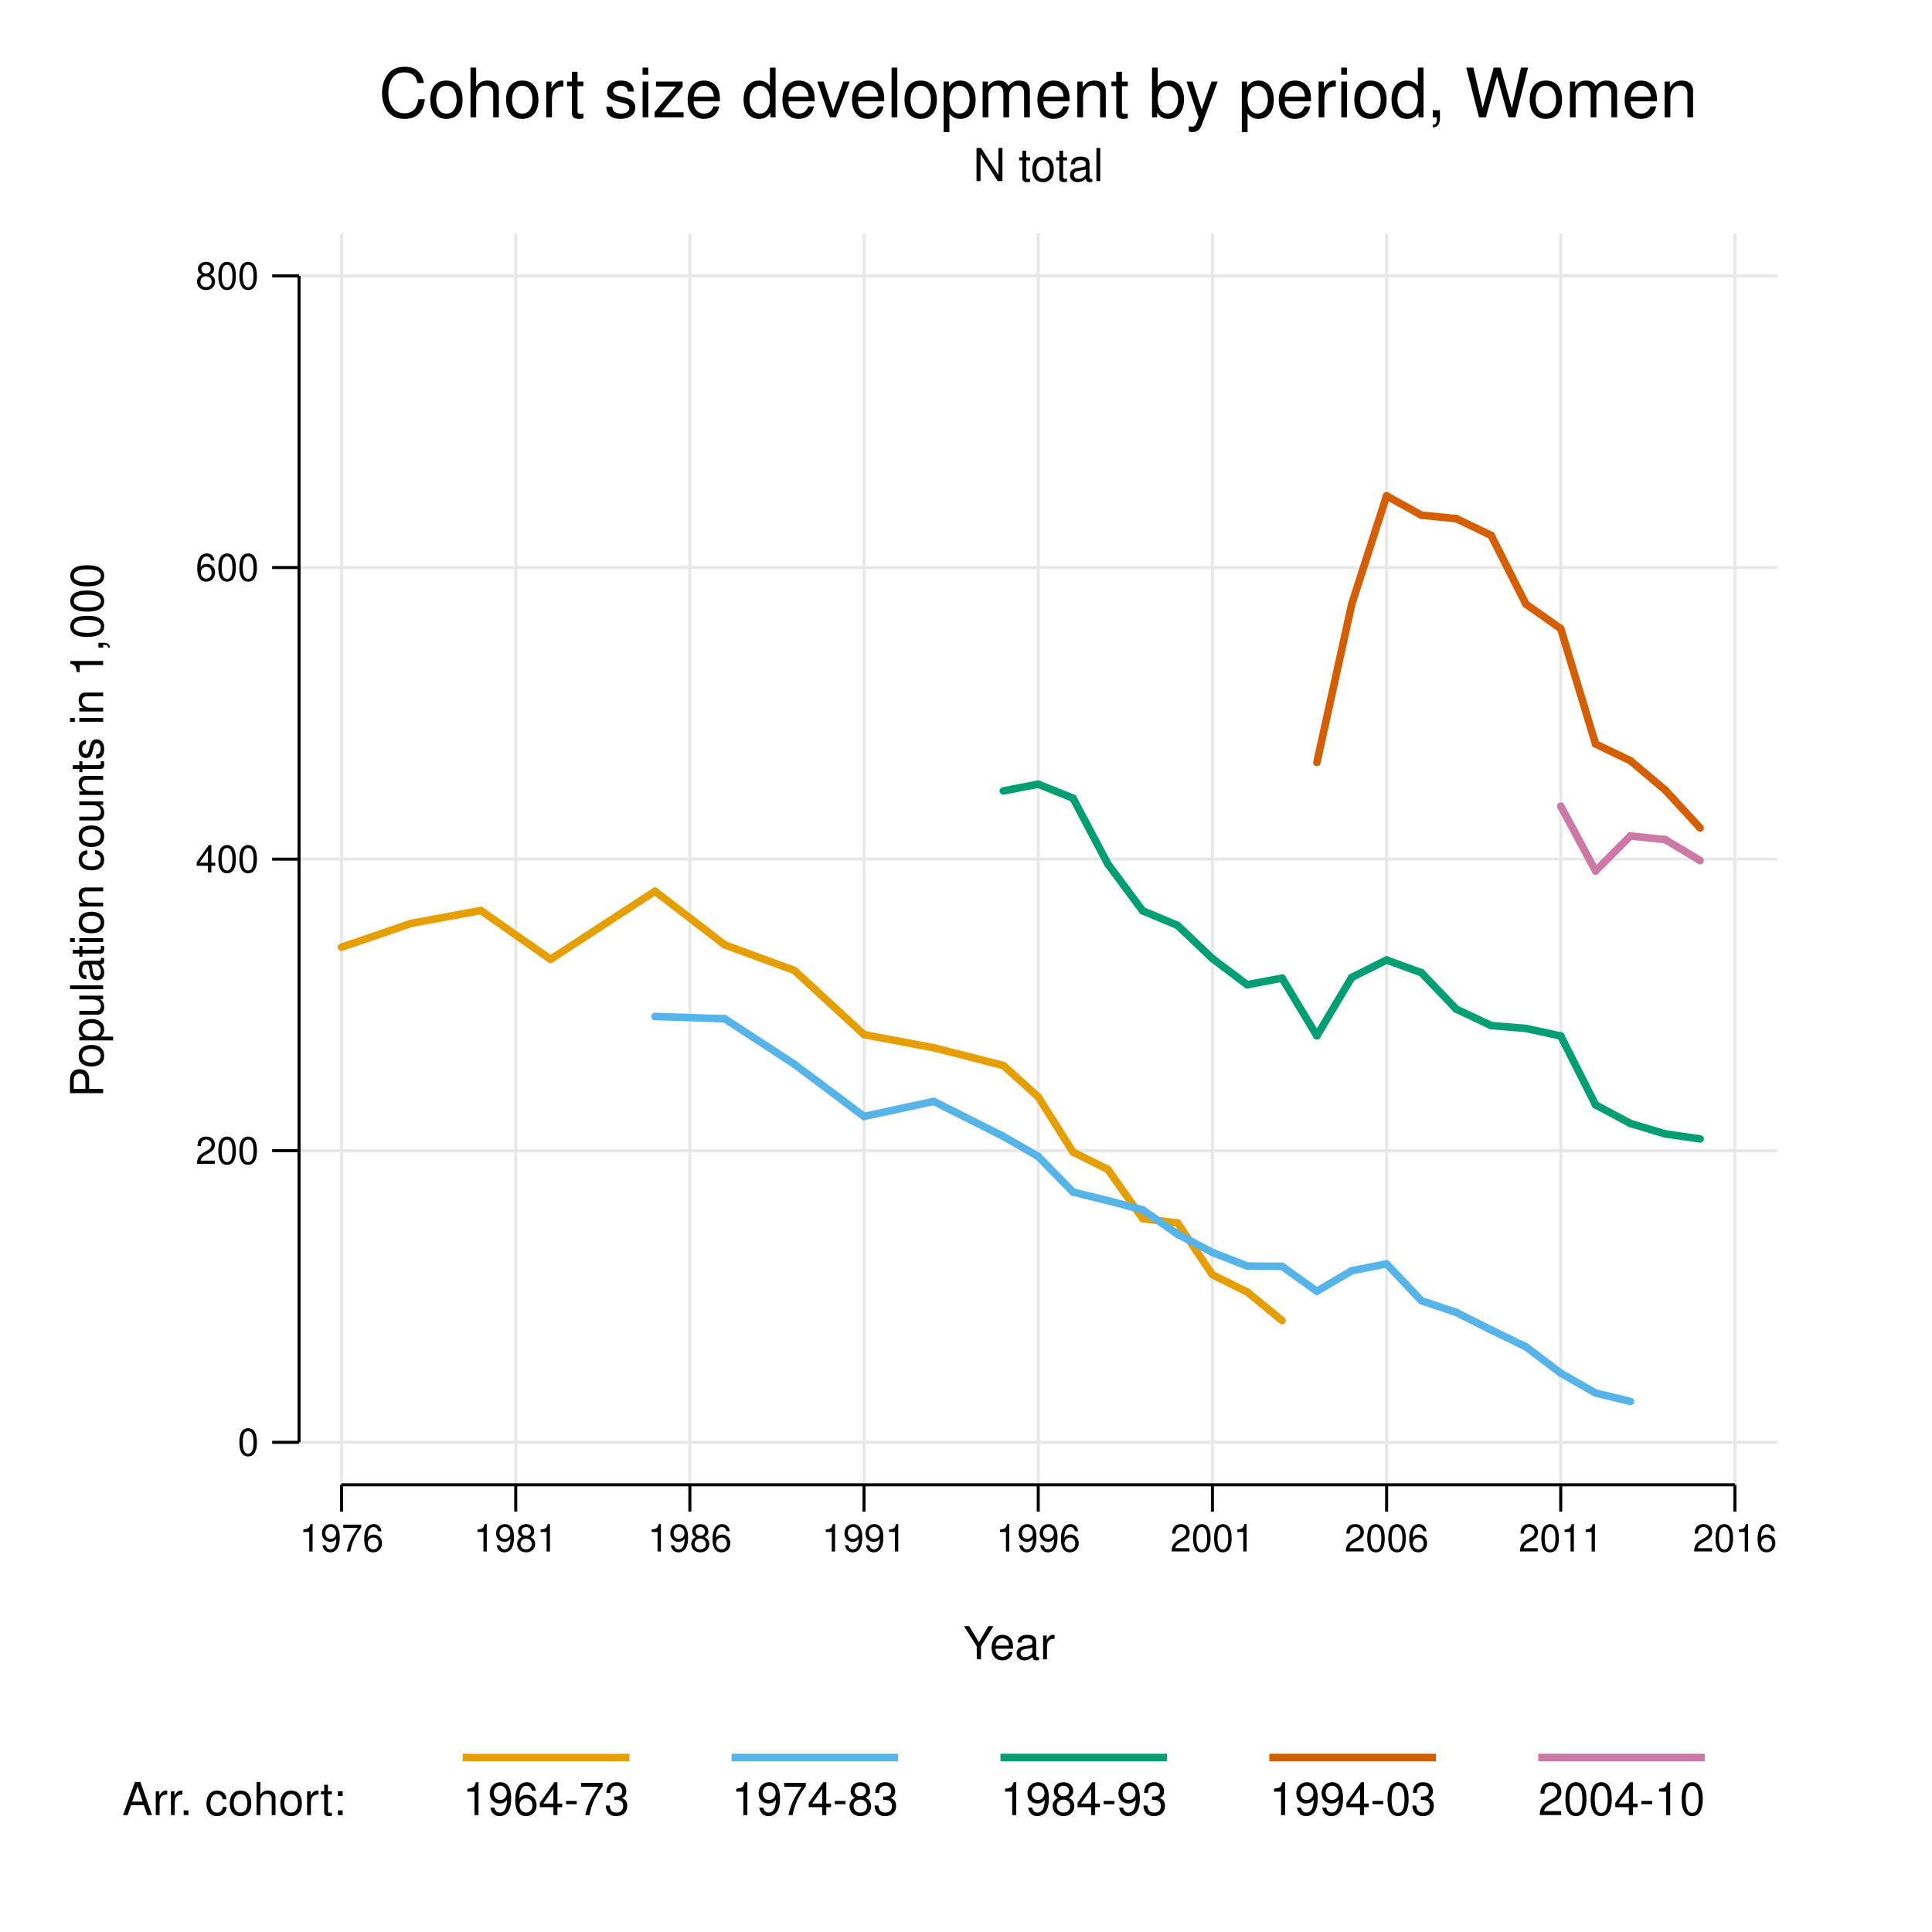
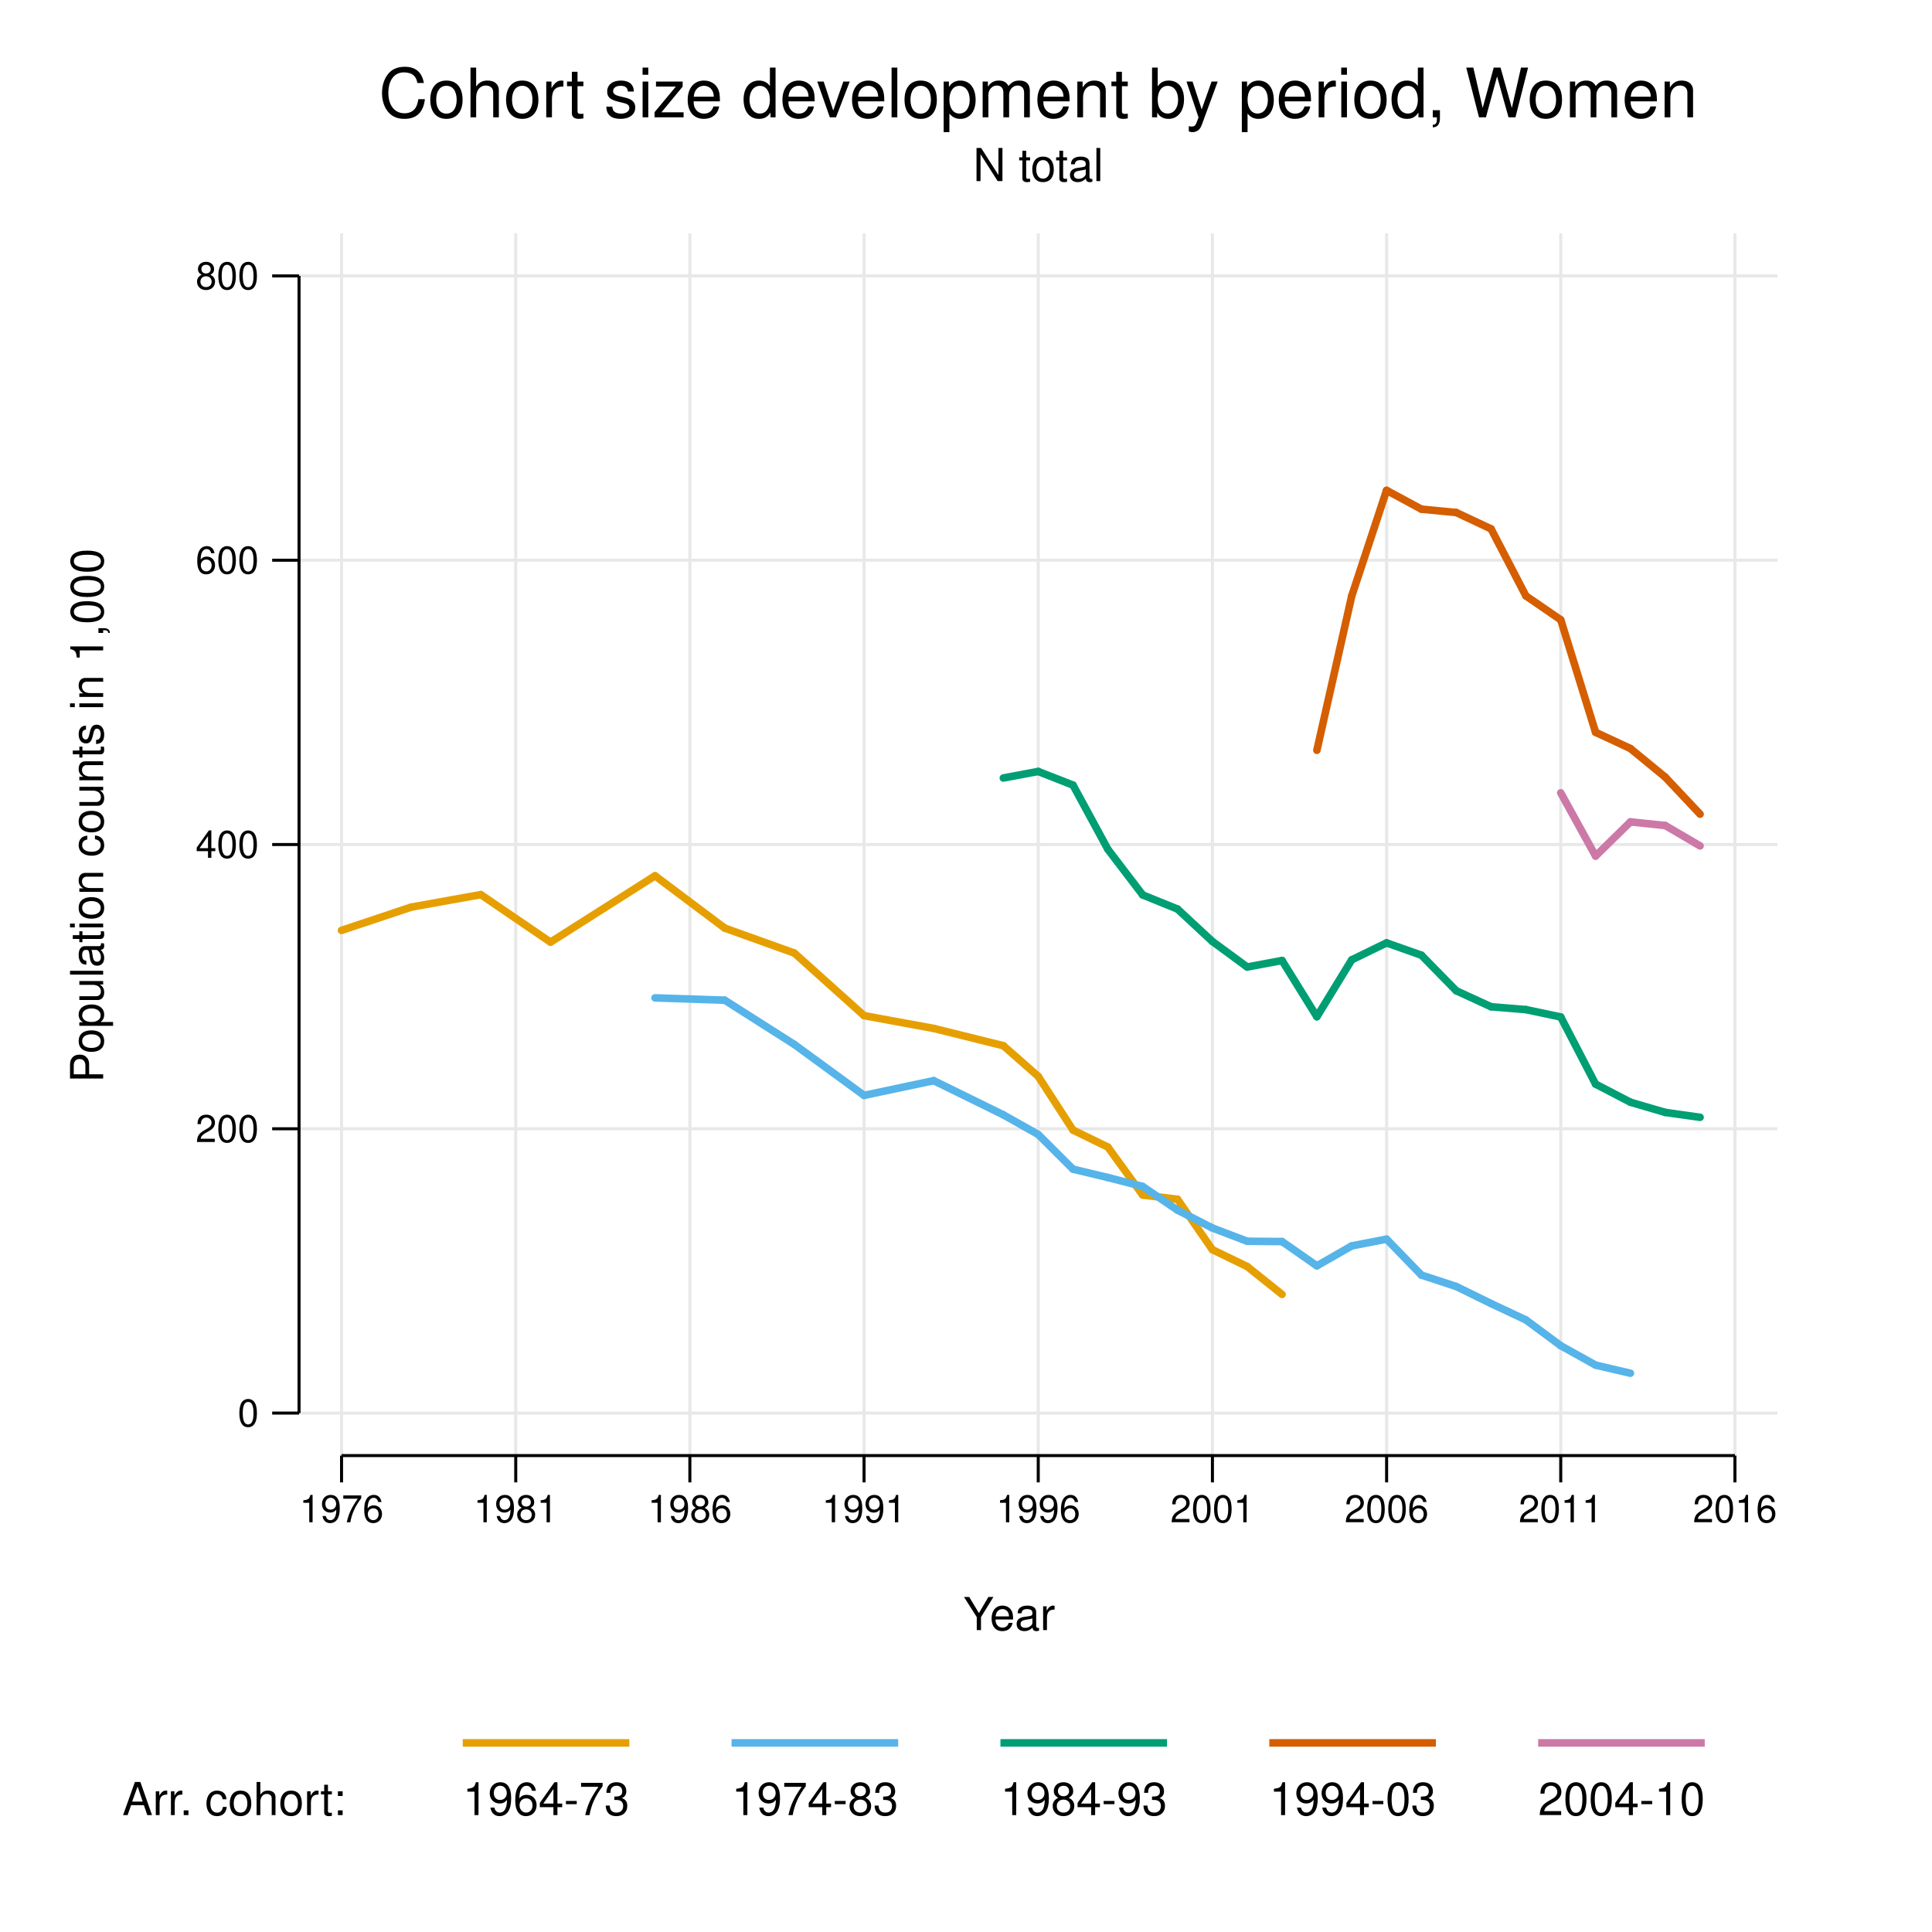
<svg xmlns="http://www.w3.org/2000/svg" version="1.1" width="3.54in" height="3.54in" viewBox="0 0 2551 2551">
  <rect x="0" y="0" width="2551" height="2551" style="fill:#FFFFFF;stroke:none" />
  <rect x="0.00" y="0.08" width="2551.00" height="2550.92" style="fill:#FFFFFF" />
  <rect x="2.55" y="2.63" width="2545.90" height="2545.82" style="fill:none;stroke:#FFFFFF;stroke-width:5.10" />
-   <line x1="394.86" y1="1904.40" x2="2346.91" y2="1904.40" style="stroke:#E8E8E8;stroke-width:4.00" />
-   <line x1="394.86" y1="1519.36" x2="2346.91" y2="1519.36" style="stroke:#E8E8E8;stroke-width:4.00" />
-   <line x1="394.86" y1="1134.40" x2="2346.91" y2="1134.40" style="stroke:#E8E8E8;stroke-width:4.00" />
-   <line x1="394.86" y1="749.36" x2="2346.91" y2="749.36" style="stroke:#E8E8E8;stroke-width:4.00" />
+   <line x1="394.86" y1="1865.82" x2="2346.91" y2="1865.82" style="stroke:#E8E8E8;stroke-width:4.00" />
+   <line x1="394.86" y1="1490.42" x2="2346.91" y2="1490.42" style="stroke:#E8E8E8;stroke-width:4.00" />
+   <line x1="394.86" y1="1115.11" x2="2346.91" y2="1115.11" style="stroke:#E8E8E8;stroke-width:4.00" />
+   <line x1="394.86" y1="739.71" x2="2346.91" y2="739.71" style="stroke:#E8E8E8;stroke-width:4.00" />
  <line x1="394.86" y1="364.31" x2="2346.91" y2="364.31" style="stroke:#E8E8E8;stroke-width:4.00" />
-   <line x1="450.98" y1="1960.52" x2="450.98" y2="308.19" style="stroke:#E8E8E8;stroke-width:4.00" />
-   <line x1="680.98" y1="1960.52" x2="680.98" y2="308.19" style="stroke:#E8E8E8;stroke-width:4.00" />
-   <line x1="910.89" y1="1960.52" x2="910.89" y2="308.19" style="stroke:#E8E8E8;stroke-width:4.00" />
-   <line x1="1140.89" y1="1960.52" x2="1140.89" y2="308.19" style="stroke:#E8E8E8;stroke-width:4.00" />
-   <line x1="1370.89" y1="1960.52" x2="1370.89" y2="308.19" style="stroke:#E8E8E8;stroke-width:4.00" />
-   <line x1="1600.88" y1="1960.52" x2="1600.88" y2="308.19" style="stroke:#E8E8E8;stroke-width:4.00" />
-   <line x1="1830.88" y1="1960.52" x2="1830.88" y2="308.19" style="stroke:#E8E8E8;stroke-width:4.00" />
-   <line x1="2060.79" y1="1960.52" x2="2060.79" y2="308.19" style="stroke:#E8E8E8;stroke-width:4.00" />
-   <line x1="2290.79" y1="1960.52" x2="2290.79" y2="308.19" style="stroke:#E8E8E8;stroke-width:4.00" />
-   <line x1="450.90" y1="1250.71" x2="542.90" y2="1219.22" stroke-linecap="round" style="stroke:#E69F00;stroke-width:10.00" />
-   <line x1="542.90" y1="1219.22" x2="634.90" y2="1202.24" stroke-linecap="round" style="stroke:#E69F00;stroke-width:10.00" />
-   <line x1="634.90" y1="1202.24" x2="726.90" y2="1266.65" stroke-linecap="round" style="stroke:#E69F00;stroke-width:10.00" />
-   <line x1="726.90" y1="1266.65" x2="864.90" y2="1176.81" stroke-linecap="round" style="stroke:#E69F00;stroke-width:10.00" />
-   <line x1="864.90" y1="1176.81" x2="956.89" y2="1247.60" stroke-linecap="round" style="stroke:#E69F00;stroke-width:10.00" />
-   <line x1="956.89" y1="1247.60" x2="1048.89" y2="1281.40" stroke-linecap="round" style="stroke:#E69F00;stroke-width:10.00" />
-   <line x1="1048.89" y1="1281.40" x2="1140.89" y2="1366.14" stroke-linecap="round" style="stroke:#E69F00;stroke-width:10.00" />
-   <line x1="1140.89" y1="1366.14" x2="1232.89" y2="1383.44" stroke-linecap="round" style="stroke:#E69F00;stroke-width:10.00" />
-   <line x1="1232.89" y1="1383.44" x2="1324.81" y2="1406.88" stroke-linecap="round" style="stroke:#E69F00;stroke-width:10.00" />
-   <line x1="1324.81" y1="1406.88" x2="1370.81" y2="1448.33" stroke-linecap="round" style="stroke:#E69F00;stroke-width:10.00" />
-   <line x1="1370.81" y1="1448.33" x2="1416.81" y2="1521.19" stroke-linecap="round" style="stroke:#E69F00;stroke-width:10.00" />
-   <line x1="1416.81" y1="1521.19" x2="1462.81" y2="1544.15" stroke-linecap="round" style="stroke:#E69F00;stroke-width:10.00" />
-   <line x1="1462.81" y1="1544.15" x2="1508.80" y2="1609.04" stroke-linecap="round" style="stroke:#E69F00;stroke-width:10.00" />
-   <line x1="1508.80" y1="1609.04" x2="1554.80" y2="1614.86" stroke-linecap="round" style="stroke:#E69F00;stroke-width:10.00" />
-   <line x1="1554.80" y1="1614.86" x2="1600.80" y2="1683.10" stroke-linecap="round" style="stroke:#E69F00;stroke-width:10.00" />
-   <line x1="1600.80" y1="1683.10" x2="1646.80" y2="1705.98" stroke-linecap="round" style="stroke:#E69F00;stroke-width:10.00" />
-   <line x1="1646.80" y1="1705.98" x2="1692.80" y2="1743.61" stroke-linecap="round" style="stroke:#E69F00;stroke-width:10.00" />
-   <line x1="864.90" y1="1342.14" x2="956.89" y2="1345.17" stroke-linecap="round" style="stroke:#56B4E9;stroke-width:10.00" />
-   <line x1="956.89" y1="1345.17" x2="1048.89" y2="1405.20" stroke-linecap="round" style="stroke:#56B4E9;stroke-width:10.00" />
-   <line x1="1048.89" y1="1405.20" x2="1140.89" y2="1474.16" stroke-linecap="round" style="stroke:#56B4E9;stroke-width:10.00" />
-   <line x1="1140.89" y1="1474.16" x2="1232.89" y2="1454.23" stroke-linecap="round" style="stroke:#56B4E9;stroke-width:10.00" />
-   <line x1="1232.89" y1="1454.23" x2="1324.81" y2="1500.47" stroke-linecap="round" style="stroke:#56B4E9;stroke-width:10.00" />
-   <line x1="1324.81" y1="1500.47" x2="1370.81" y2="1527.01" stroke-linecap="round" style="stroke:#56B4E9;stroke-width:10.00" />
-   <line x1="1370.81" y1="1527.01" x2="1416.81" y2="1574.05" stroke-linecap="round" style="stroke:#56B4E9;stroke-width:10.00" />
-   <line x1="1416.81" y1="1574.05" x2="1462.81" y2="1585.29" stroke-linecap="round" style="stroke:#56B4E9;stroke-width:10.00" />
-   <line x1="1462.81" y1="1585.29" x2="1508.80" y2="1597.48" stroke-linecap="round" style="stroke:#56B4E9;stroke-width:10.00" />
-   <line x1="1508.80" y1="1597.48" x2="1554.80" y2="1629.61" stroke-linecap="round" style="stroke:#56B4E9;stroke-width:10.00" />
-   <line x1="1554.80" y1="1629.61" x2="1600.80" y2="1653.69" stroke-linecap="round" style="stroke:#56B4E9;stroke-width:10.00" />
-   <line x1="1600.80" y1="1653.69" x2="1646.80" y2="1671.70" stroke-linecap="round" style="stroke:#56B4E9;stroke-width:10.00" />
-   <line x1="1646.80" y1="1671.70" x2="1692.80" y2="1672.10" stroke-linecap="round" style="stroke:#56B4E9;stroke-width:10.00" />
-   <line x1="1692.80" y1="1672.10" x2="1738.80" y2="1704.94" stroke-linecap="round" style="stroke:#56B4E9;stroke-width:10.00" />
-   <line x1="1738.80" y1="1704.94" x2="1784.80" y2="1677.92" stroke-linecap="round" style="stroke:#56B4E9;stroke-width:10.00" />
-   <line x1="1784.80" y1="1677.92" x2="1830.80" y2="1668.83" stroke-linecap="round" style="stroke:#56B4E9;stroke-width:10.00" />
-   <line x1="1830.80" y1="1668.83" x2="1876.80" y2="1717.46" stroke-linecap="round" style="stroke:#56B4E9;stroke-width:10.00" />
-   <line x1="1876.80" y1="1717.46" x2="1922.80" y2="1732.93" stroke-linecap="round" style="stroke:#56B4E9;stroke-width:10.00" />
-   <line x1="1922.80" y1="1732.93" x2="1968.80" y2="1756.04" stroke-linecap="round" style="stroke:#56B4E9;stroke-width:10.00" />
-   <line x1="1968.80" y1="1756.04" x2="2014.79" y2="1778.29" stroke-linecap="round" style="stroke:#56B4E9;stroke-width:10.00" />
-   <line x1="2014.79" y1="1778.29" x2="2060.79" y2="1813.12" stroke-linecap="round" style="stroke:#56B4E9;stroke-width:10.00" />
-   <line x1="2060.79" y1="1813.12" x2="2106.79" y2="1839.35" stroke-linecap="round" style="stroke:#56B4E9;stroke-width:10.00" />
-   <line x1="2106.79" y1="1839.35" x2="2152.79" y2="1850.43" stroke-linecap="round" style="stroke:#56B4E9;stroke-width:10.00" />
-   <line x1="1324.81" y1="1044.32" x2="1370.81" y2="1035.47" stroke-linecap="round" style="stroke:#009E73;stroke-width:10.00" />
-   <line x1="1370.81" y1="1035.47" x2="1416.81" y2="1053.88" stroke-linecap="round" style="stroke:#009E73;stroke-width:10.00" />
-   <line x1="1416.81" y1="1053.88" x2="1462.81" y2="1140.86" stroke-linecap="round" style="stroke:#009E73;stroke-width:10.00" />
-   <line x1="1462.81" y1="1140.86" x2="1508.80" y2="1202.64" stroke-linecap="round" style="stroke:#009E73;stroke-width:10.00" />
-   <line x1="1508.80" y1="1202.64" x2="1554.80" y2="1221.85" stroke-linecap="round" style="stroke:#009E73;stroke-width:10.00" />
-   <line x1="1554.80" y1="1221.85" x2="1600.80" y2="1265.61" stroke-linecap="round" style="stroke:#009E73;stroke-width:10.00" />
-   <line x1="1600.80" y1="1265.61" x2="1646.80" y2="1300.29" stroke-linecap="round" style="stroke:#009E73;stroke-width:10.00" />
-   <line x1="1646.80" y1="1300.29" x2="1692.80" y2="1291.52" stroke-linecap="round" style="stroke:#009E73;stroke-width:10.00" />
-   <line x1="1692.80" y1="1291.52" x2="1738.80" y2="1367.58" stroke-linecap="round" style="stroke:#009E73;stroke-width:10.00" />
-   <line x1="1738.80" y1="1367.58" x2="1784.80" y2="1290.57" stroke-linecap="round" style="stroke:#009E73;stroke-width:10.00" />
-   <line x1="1784.80" y1="1290.57" x2="1830.80" y2="1267.61" stroke-linecap="round" style="stroke:#009E73;stroke-width:10.00" />
-   <line x1="1830.80" y1="1267.61" x2="1876.80" y2="1284.35" stroke-linecap="round" style="stroke:#009E73;stroke-width:10.00" />
-   <line x1="1876.80" y1="1284.35" x2="1922.80" y2="1332.42" stroke-linecap="round" style="stroke:#009E73;stroke-width:10.00" />
-   <line x1="1922.80" y1="1332.42" x2="1968.80" y2="1354.10" stroke-linecap="round" style="stroke:#009E73;stroke-width:10.00" />
-   <line x1="1968.80" y1="1354.10" x2="2014.79" y2="1357.93" stroke-linecap="round" style="stroke:#009E73;stroke-width:10.00" />
-   <line x1="2014.79" y1="1357.93" x2="2060.79" y2="1367.89" stroke-linecap="round" style="stroke:#009E73;stroke-width:10.00" />
-   <line x1="2060.79" y1="1367.89" x2="2106.79" y2="1458.85" stroke-linecap="round" style="stroke:#009E73;stroke-width:10.00" />
-   <line x1="2106.79" y1="1458.85" x2="2152.79" y2="1483.41" stroke-linecap="round" style="stroke:#009E73;stroke-width:10.00" />
-   <line x1="2152.79" y1="1483.41" x2="2198.79" y2="1497.20" stroke-linecap="round" style="stroke:#009E73;stroke-width:10.00" />
-   <line x1="2198.79" y1="1497.20" x2="2244.79" y2="1503.81" stroke-linecap="round" style="stroke:#009E73;stroke-width:10.00" />
-   <line x1="1738.80" y1="1006.77" x2="1784.80" y2="797.83" stroke-linecap="round" style="stroke:#D55E00;stroke-width:10.00" />
-   <line x1="1784.80" y1="797.83" x2="1830.80" y2="654.73" stroke-linecap="round" style="stroke:#D55E00;stroke-width:10.00" />
-   <line x1="1830.80" y1="654.73" x2="1876.80" y2="680.24" stroke-linecap="round" style="stroke:#D55E00;stroke-width:10.00" />
-   <line x1="1876.80" y1="680.24" x2="1922.80" y2="684.78" stroke-linecap="round" style="stroke:#D55E00;stroke-width:10.00" />
-   <line x1="1922.80" y1="684.78" x2="1968.80" y2="706.87" stroke-linecap="round" style="stroke:#D55E00;stroke-width:10.00" />
-   <line x1="1968.80" y1="706.87" x2="2014.79" y2="797.67" stroke-linecap="round" style="stroke:#D55E00;stroke-width:10.00" />
-   <line x1="2014.79" y1="797.67" x2="2060.79" y2="830.11" stroke-linecap="round" style="stroke:#D55E00;stroke-width:10.00" />
-   <line x1="2060.79" y1="830.11" x2="2106.79" y2="982.37" stroke-linecap="round" style="stroke:#D55E00;stroke-width:10.00" />
-   <line x1="2106.79" y1="982.37" x2="2152.79" y2="1004.46" stroke-linecap="round" style="stroke:#D55E00;stroke-width:10.00" />
-   <line x1="2152.79" y1="1004.46" x2="2198.79" y2="1043.20" stroke-linecap="round" style="stroke:#D55E00;stroke-width:10.00" />
-   <line x1="2198.79" y1="1043.20" x2="2244.79" y2="1093.26" stroke-linecap="round" style="stroke:#D55E00;stroke-width:10.00" />
-   <line x1="2060.79" y1="1064.40" x2="2106.79" y2="1150.02" stroke-linecap="round" style="stroke:#CC79A7;stroke-width:10.00" />
-   <line x1="2106.79" y1="1150.02" x2="2152.79" y2="1103.79" stroke-linecap="round" style="stroke:#CC79A7;stroke-width:10.00" />
-   <line x1="2152.79" y1="1103.79" x2="2198.79" y2="1108.65" stroke-linecap="round" style="stroke:#CC79A7;stroke-width:10.00" />
-   <line x1="2198.79" y1="1108.65" x2="2244.79" y2="1136.23" stroke-linecap="round" style="stroke:#CC79A7;stroke-width:10.00" />
-   <line x1="394.86" y1="1904.40" x2="359.38" y2="1904.40" style="stroke:#000000;stroke-width:4.00" />
-   <text x="341.69" y="1921.92" style="font-family:'Helvetica';font-size:49.99px;fill:#000000" text-anchor="end">0</text>
-   <line x1="394.86" y1="1519.36" x2="359.38" y2="1519.36" style="stroke:#000000;stroke-width:4.00" />
-   <text x="341.69" y="1536.87" style="font-family:'Helvetica';font-size:49.99px;fill:#000000" text-anchor="end">200</text>
-   <line x1="394.86" y1="1134.40" x2="359.38" y2="1134.40" style="stroke:#000000;stroke-width:4.00" />
-   <text x="341.69" y="1151.91" style="font-family:'Helvetica';font-size:49.99px;fill:#000000" text-anchor="end">400</text>
-   <line x1="394.86" y1="749.36" x2="359.38" y2="749.36" style="stroke:#000000;stroke-width:4.00" />
-   <text x="341.69" y="766.87" style="font-family:'Helvetica';font-size:49.99px;fill:#000000" text-anchor="end">600</text>
+   <line x1="450.98" y1="1921.94" x2="450.98" y2="308.19" style="stroke:#E8E8E8;stroke-width:4.00" />
+   <line x1="680.98" y1="1921.94" x2="680.98" y2="308.19" style="stroke:#E8E8E8;stroke-width:4.00" />
+   <line x1="910.89" y1="1921.94" x2="910.89" y2="308.19" style="stroke:#E8E8E8;stroke-width:4.00" />
+   <line x1="1140.89" y1="1921.94" x2="1140.89" y2="308.19" style="stroke:#E8E8E8;stroke-width:4.00" />
+   <line x1="1370.89" y1="1921.94" x2="1370.89" y2="308.19" style="stroke:#E8E8E8;stroke-width:4.00" />
+   <line x1="1600.88" y1="1921.94" x2="1600.88" y2="308.19" style="stroke:#E8E8E8;stroke-width:4.00" />
+   <line x1="1830.88" y1="1921.94" x2="1830.88" y2="308.19" style="stroke:#E8E8E8;stroke-width:4.00" />
+   <line x1="2060.79" y1="1921.94" x2="2060.79" y2="308.19" style="stroke:#E8E8E8;stroke-width:4.00" />
+   <line x1="2290.79" y1="1921.94" x2="2290.79" y2="308.19" style="stroke:#E8E8E8;stroke-width:4.00" />
+   <line x1="450.90" y1="1228.47" x2="542.90" y2="1197.77" stroke-linecap="round" style="stroke:#E69F00;stroke-width:10.00" />
+   <line x1="542.90" y1="1197.77" x2="634.90" y2="1181.27" stroke-linecap="round" style="stroke:#E69F00;stroke-width:10.00" />
+   <line x1="634.90" y1="1181.27" x2="726.90" y2="1244.01" stroke-linecap="round" style="stroke:#E69F00;stroke-width:10.00" />
+   <line x1="726.90" y1="1244.01" x2="864.90" y2="1156.40" stroke-linecap="round" style="stroke:#E69F00;stroke-width:10.00" />
+   <line x1="864.90" y1="1156.40" x2="956.89" y2="1225.44" stroke-linecap="round" style="stroke:#E69F00;stroke-width:10.00" />
+   <line x1="956.89" y1="1225.44" x2="1048.89" y2="1258.44" stroke-linecap="round" style="stroke:#E69F00;stroke-width:10.00" />
+   <line x1="1048.89" y1="1258.44" x2="1140.89" y2="1341.03" stroke-linecap="round" style="stroke:#E69F00;stroke-width:10.00" />
+   <line x1="1140.89" y1="1341.03" x2="1232.89" y2="1357.93" stroke-linecap="round" style="stroke:#E69F00;stroke-width:10.00" />
+   <line x1="1232.89" y1="1357.93" x2="1324.81" y2="1380.73" stroke-linecap="round" style="stroke:#E69F00;stroke-width:10.00" />
+   <line x1="1324.81" y1="1380.73" x2="1370.81" y2="1421.15" stroke-linecap="round" style="stroke:#E69F00;stroke-width:10.00" />
+   <line x1="1370.81" y1="1421.15" x2="1416.81" y2="1492.18" stroke-linecap="round" style="stroke:#E69F00;stroke-width:10.00" />
+   <line x1="1416.81" y1="1492.18" x2="1462.81" y2="1514.58" stroke-linecap="round" style="stroke:#E69F00;stroke-width:10.00" />
+   <line x1="1462.81" y1="1514.58" x2="1508.80" y2="1577.87" stroke-linecap="round" style="stroke:#E69F00;stroke-width:10.00" />
+   <line x1="1508.80" y1="1577.87" x2="1554.80" y2="1583.53" stroke-linecap="round" style="stroke:#E69F00;stroke-width:10.00" />
+   <line x1="1554.80" y1="1583.53" x2="1600.80" y2="1650.02" stroke-linecap="round" style="stroke:#E69F00;stroke-width:10.00" />
+   <line x1="1600.80" y1="1650.02" x2="1646.80" y2="1672.34" stroke-linecap="round" style="stroke:#E69F00;stroke-width:10.00" />
+   <line x1="1646.80" y1="1672.34" x2="1692.80" y2="1709.09" stroke-linecap="round" style="stroke:#E69F00;stroke-width:10.00" />
+   <line x1="864.90" y1="1317.59" x2="956.89" y2="1320.62" stroke-linecap="round" style="stroke:#56B4E9;stroke-width:10.00" />
+   <line x1="956.89" y1="1320.62" x2="1048.89" y2="1379.13" stroke-linecap="round" style="stroke:#56B4E9;stroke-width:10.00" />
+   <line x1="1048.89" y1="1379.13" x2="1140.89" y2="1446.34" stroke-linecap="round" style="stroke:#56B4E9;stroke-width:10.00" />
+   <line x1="1140.89" y1="1446.34" x2="1232.89" y2="1426.89" stroke-linecap="round" style="stroke:#56B4E9;stroke-width:10.00" />
+   <line x1="1232.89" y1="1426.89" x2="1324.81" y2="1472.01" stroke-linecap="round" style="stroke:#56B4E9;stroke-width:10.00" />
+   <line x1="1324.81" y1="1472.01" x2="1370.81" y2="1497.92" stroke-linecap="round" style="stroke:#56B4E9;stroke-width:10.00" />
+   <line x1="1370.81" y1="1497.92" x2="1416.81" y2="1543.75" stroke-linecap="round" style="stroke:#56B4E9;stroke-width:10.00" />
+   <line x1="1416.81" y1="1543.75" x2="1462.81" y2="1554.75" stroke-linecap="round" style="stroke:#56B4E9;stroke-width:10.00" />
+   <line x1="1462.81" y1="1554.75" x2="1508.80" y2="1566.63" stroke-linecap="round" style="stroke:#56B4E9;stroke-width:10.00" />
+   <line x1="1508.80" y1="1566.63" x2="1554.80" y2="1597.88" stroke-linecap="round" style="stroke:#56B4E9;stroke-width:10.00" />
+   <line x1="1554.80" y1="1597.88" x2="1600.80" y2="1621.40" stroke-linecap="round" style="stroke:#56B4E9;stroke-width:10.00" />
+   <line x1="1600.80" y1="1621.40" x2="1646.80" y2="1638.94" stroke-linecap="round" style="stroke:#56B4E9;stroke-width:10.00" />
+   <line x1="1646.80" y1="1638.94" x2="1692.80" y2="1639.34" stroke-linecap="round" style="stroke:#56B4E9;stroke-width:10.00" />
+   <line x1="1692.80" y1="1639.34" x2="1738.80" y2="1671.38" stroke-linecap="round" style="stroke:#56B4E9;stroke-width:10.00" />
+   <line x1="1738.80" y1="1671.38" x2="1784.80" y2="1645.08" stroke-linecap="round" style="stroke:#56B4E9;stroke-width:10.00" />
+   <line x1="1784.80" y1="1645.08" x2="1830.80" y2="1636.15" stroke-linecap="round" style="stroke:#56B4E9;stroke-width:10.00" />
+   <line x1="1830.80" y1="1636.15" x2="1876.80" y2="1683.58" stroke-linecap="round" style="stroke:#56B4E9;stroke-width:10.00" />
+   <line x1="1876.80" y1="1683.58" x2="1922.80" y2="1698.65" stroke-linecap="round" style="stroke:#56B4E9;stroke-width:10.00" />
+   <line x1="1922.80" y1="1698.65" x2="1968.80" y2="1721.21" stroke-linecap="round" style="stroke:#56B4E9;stroke-width:10.00" />
+   <line x1="1968.80" y1="1721.21" x2="2014.79" y2="1742.81" stroke-linecap="round" style="stroke:#56B4E9;stroke-width:10.00" />
+   <line x1="2014.79" y1="1742.81" x2="2060.79" y2="1776.85" stroke-linecap="round" style="stroke:#56B4E9;stroke-width:10.00" />
+   <line x1="2060.79" y1="1776.85" x2="2106.79" y2="1802.44" stroke-linecap="round" style="stroke:#56B4E9;stroke-width:10.00" />
+   <line x1="2106.79" y1="1802.44" x2="2152.79" y2="1813.20" stroke-linecap="round" style="stroke:#56B4E9;stroke-width:10.00" />
+   <line x1="1324.81" y1="1027.26" x2="1370.81" y2="1018.65" stroke-linecap="round" style="stroke:#009E73;stroke-width:10.00" />
+   <line x1="1370.81" y1="1018.65" x2="1416.81" y2="1036.66" stroke-linecap="round" style="stroke:#009E73;stroke-width:10.00" />
+   <line x1="1416.81" y1="1036.66" x2="1462.81" y2="1121.40" stroke-linecap="round" style="stroke:#009E73;stroke-width:10.00" />
+   <line x1="1462.81" y1="1121.40" x2="1508.80" y2="1181.67" stroke-linecap="round" style="stroke:#009E73;stroke-width:10.00" />
+   <line x1="1508.80" y1="1181.67" x2="1554.80" y2="1200.33" stroke-linecap="round" style="stroke:#009E73;stroke-width:10.00" />
+   <line x1="1554.80" y1="1200.33" x2="1600.80" y2="1243.05" stroke-linecap="round" style="stroke:#009E73;stroke-width:10.00" />
+   <line x1="1600.80" y1="1243.05" x2="1646.80" y2="1276.86" stroke-linecap="round" style="stroke:#009E73;stroke-width:10.00" />
+   <line x1="1646.80" y1="1276.86" x2="1692.80" y2="1268.25" stroke-linecap="round" style="stroke:#009E73;stroke-width:10.00" />
+   <line x1="1692.80" y1="1268.25" x2="1738.80" y2="1342.46" stroke-linecap="round" style="stroke:#009E73;stroke-width:10.00" />
+   <line x1="1738.80" y1="1342.46" x2="1784.80" y2="1267.37" stroke-linecap="round" style="stroke:#009E73;stroke-width:10.00" />
+   <line x1="1784.80" y1="1267.37" x2="1830.80" y2="1244.97" stroke-linecap="round" style="stroke:#009E73;stroke-width:10.00" />
+   <line x1="1830.80" y1="1244.97" x2="1876.80" y2="1261.23" stroke-linecap="round" style="stroke:#009E73;stroke-width:10.00" />
+   <line x1="1876.80" y1="1261.23" x2="1922.80" y2="1308.18" stroke-linecap="round" style="stroke:#009E73;stroke-width:10.00" />
+   <line x1="1922.80" y1="1308.18" x2="1968.80" y2="1329.31" stroke-linecap="round" style="stroke:#009E73;stroke-width:10.00" />
+   <line x1="1968.80" y1="1329.31" x2="2014.79" y2="1333.06" stroke-linecap="round" style="stroke:#009E73;stroke-width:10.00" />
+   <line x1="2014.79" y1="1333.06" x2="2060.79" y2="1342.78" stroke-linecap="round" style="stroke:#009E73;stroke-width:10.00" />
+   <line x1="2060.79" y1="1342.78" x2="2106.79" y2="1431.43" stroke-linecap="round" style="stroke:#009E73;stroke-width:10.00" />
+   <line x1="2106.79" y1="1431.43" x2="2152.79" y2="1455.35" stroke-linecap="round" style="stroke:#009E73;stroke-width:10.00" />
+   <line x1="2152.79" y1="1455.35" x2="2198.79" y2="1468.82" stroke-linecap="round" style="stroke:#009E73;stroke-width:10.00" />
+   <line x1="2198.79" y1="1468.82" x2="2244.79" y2="1475.28" stroke-linecap="round" style="stroke:#009E73;stroke-width:10.00" />
+   <line x1="1738.80" y1="990.66" x2="1784.80" y2="786.98" stroke-linecap="round" style="stroke:#D55E00;stroke-width:10.00" />
+   <line x1="1784.80" y1="786.98" x2="1830.80" y2="647.48" stroke-linecap="round" style="stroke:#D55E00;stroke-width:10.00" />
+   <line x1="1830.80" y1="647.48" x2="1876.80" y2="672.27" stroke-linecap="round" style="stroke:#D55E00;stroke-width:10.00" />
+   <line x1="1876.80" y1="672.27" x2="1922.80" y2="676.73" stroke-linecap="round" style="stroke:#D55E00;stroke-width:10.00" />
+   <line x1="1922.80" y1="676.73" x2="1968.80" y2="698.34" stroke-linecap="round" style="stroke:#D55E00;stroke-width:10.00" />
+   <line x1="1968.80" y1="698.34" x2="2014.79" y2="786.82" stroke-linecap="round" style="stroke:#D55E00;stroke-width:10.00" />
+   <line x1="2014.79" y1="786.82" x2="2060.79" y2="818.39" stroke-linecap="round" style="stroke:#D55E00;stroke-width:10.00" />
+   <line x1="2060.79" y1="818.39" x2="2106.79" y2="966.91" stroke-linecap="round" style="stroke:#D55E00;stroke-width:10.00" />
+   <line x1="2106.79" y1="966.91" x2="2152.79" y2="988.35" stroke-linecap="round" style="stroke:#D55E00;stroke-width:10.00" />
+   <line x1="2152.79" y1="988.35" x2="2198.79" y2="1026.14" stroke-linecap="round" style="stroke:#D55E00;stroke-width:10.00" />
+   <line x1="2198.79" y1="1026.14" x2="2244.79" y2="1075.01" stroke-linecap="round" style="stroke:#D55E00;stroke-width:10.00" />
+   <line x1="2060.79" y1="1046.87" x2="2106.79" y2="1130.33" stroke-linecap="round" style="stroke:#CC79A7;stroke-width:10.00" />
+   <line x1="2106.79" y1="1130.33" x2="2152.79" y2="1085.21" stroke-linecap="round" style="stroke:#CC79A7;stroke-width:10.00" />
+   <line x1="2152.79" y1="1085.21" x2="2198.79" y2="1089.99" stroke-linecap="round" style="stroke:#CC79A7;stroke-width:10.00" />
+   <line x1="2198.79" y1="1089.99" x2="2244.79" y2="1116.94" stroke-linecap="round" style="stroke:#CC79A7;stroke-width:10.00" />
+   <line x1="394.86" y1="1865.82" x2="359.38" y2="1865.82" style="stroke:#000000;stroke-width:4.00" />
+   <text x="341.69" y="1883.33" style="font-family:'Helvetica';font-size:49.99px;fill:#000000" text-anchor="end">0</text>
+   <line x1="394.86" y1="1490.42" x2="359.38" y2="1490.42" style="stroke:#000000;stroke-width:4.00" />
+   <text x="341.69" y="1507.94" style="font-family:'Helvetica';font-size:49.99px;fill:#000000" text-anchor="end">200</text>
+   <line x1="394.86" y1="1115.11" x2="359.38" y2="1115.11" style="stroke:#000000;stroke-width:4.00" />
+   <text x="341.69" y="1132.62" style="font-family:'Helvetica';font-size:49.99px;fill:#000000" text-anchor="end">400</text>
+   <line x1="394.86" y1="739.71" x2="359.38" y2="739.71" style="stroke:#000000;stroke-width:4.00" />
+   <text x="341.69" y="757.22" style="font-family:'Helvetica';font-size:49.99px;fill:#000000" text-anchor="end">600</text>
  <line x1="394.86" y1="364.31" x2="359.38" y2="364.31" style="stroke:#000000;stroke-width:4.00" />
  <text x="341.69" y="381.83" style="font-family:'Helvetica';font-size:49.99px;fill:#000000" text-anchor="end">800</text>
-   <line x1="394.86" y1="1904.40" x2="394.86" y2="364.31" style="stroke:#000000;stroke-width:4.00" />
-   <text x="136.21" y="1096.13" style="font-family:'Helvetica';font-size:60.03px;fill:#000000" transform="rotate(-90 136.21,1096.13)" text-anchor="middle">Population counts in 1,000</text>
-   <line x1="450.98" y1="1960.52" x2="450.98" y2="1995.92" style="stroke:#000000;stroke-width:4.00" />
-   <text x="450.98" y="2048.56" style="font-family:'Helvetica';font-size:49.99px;fill:#000000" text-anchor="middle">1976</text>
-   <line x1="680.98" y1="1960.52" x2="680.98" y2="1995.92" style="stroke:#000000;stroke-width:4.00" />
-   <text x="680.98" y="2048.56" style="font-family:'Helvetica';font-size:49.99px;fill:#000000" text-anchor="middle">1981</text>
-   <line x1="910.89" y1="1960.52" x2="910.89" y2="1995.92" style="stroke:#000000;stroke-width:4.00" />
-   <text x="910.89" y="2048.56" style="font-family:'Helvetica';font-size:49.99px;fill:#000000" text-anchor="middle">1986</text>
-   <line x1="1140.89" y1="1960.52" x2="1140.89" y2="1995.92" style="stroke:#000000;stroke-width:4.00" />
-   <text x="1140.89" y="2048.56" style="font-family:'Helvetica';font-size:49.99px;fill:#000000" text-anchor="middle">1991</text>
-   <line x1="1370.89" y1="1960.52" x2="1370.89" y2="1995.92" style="stroke:#000000;stroke-width:4.00" />
-   <text x="1370.89" y="2048.56" style="font-family:'Helvetica';font-size:49.99px;fill:#000000" text-anchor="middle">1996</text>
-   <line x1="1600.88" y1="1960.52" x2="1600.88" y2="1995.92" style="stroke:#000000;stroke-width:4.00" />
-   <text x="1600.88" y="2048.56" style="font-family:'Helvetica';font-size:49.99px;fill:#000000" text-anchor="middle">2001</text>
-   <line x1="1830.88" y1="1960.52" x2="1830.88" y2="1995.92" style="stroke:#000000;stroke-width:4.00" />
-   <text x="1830.88" y="2048.56" style="font-family:'Helvetica';font-size:49.99px;fill:#000000" text-anchor="middle">2006</text>
-   <line x1="2060.79" y1="1960.52" x2="2060.79" y2="1995.92" style="stroke:#000000;stroke-width:4.00" />
-   <text x="2060.79" y="2048.56" style="font-family:'Helvetica';font-size:49.99px;fill:#000000" text-anchor="middle">2011</text>
-   <line x1="2290.79" y1="1960.52" x2="2290.79" y2="1995.92" style="stroke:#000000;stroke-width:4.00" />
-   <text x="2290.79" y="2048.56" style="font-family:'Helvetica';font-size:49.99px;fill:#000000" text-anchor="middle">2016</text>
-   <line x1="450.98" y1="1960.52" x2="2290.79" y2="1960.52" style="stroke:#000000;stroke-width:4.00" />
-   <text x="1332.62" y="2190.96" style="font-family:'Helvetica';font-size:60.03px;fill:#000000" text-anchor="middle">Year</text>
+   <line x1="394.86" y1="1865.82" x2="394.86" y2="364.31" style="stroke:#000000;stroke-width:4.00" />
+   <text x="136.21" y="1076.84" style="font-family:'Helvetica';font-size:60.03px;fill:#000000" transform="rotate(-90 136.21,1076.84)" text-anchor="middle">Population counts in 1,000</text>
+   <line x1="450.98" y1="1921.94" x2="450.98" y2="1957.33" style="stroke:#000000;stroke-width:4.00" />
+   <text x="450.98" y="2009.98" style="font-family:'Helvetica';font-size:49.99px;fill:#000000" text-anchor="middle">1976</text>
+   <line x1="680.98" y1="1921.94" x2="680.98" y2="1957.33" style="stroke:#000000;stroke-width:4.00" />
+   <text x="680.98" y="2009.98" style="font-family:'Helvetica';font-size:49.99px;fill:#000000" text-anchor="middle">1981</text>
+   <line x1="910.89" y1="1921.94" x2="910.89" y2="1957.33" style="stroke:#000000;stroke-width:4.00" />
+   <text x="910.89" y="2009.98" style="font-family:'Helvetica';font-size:49.99px;fill:#000000" text-anchor="middle">1986</text>
+   <line x1="1140.89" y1="1921.94" x2="1140.89" y2="1957.33" style="stroke:#000000;stroke-width:4.00" />
+   <text x="1140.89" y="2009.98" style="font-family:'Helvetica';font-size:49.99px;fill:#000000" text-anchor="middle">1991</text>
+   <line x1="1370.89" y1="1921.94" x2="1370.89" y2="1957.33" style="stroke:#000000;stroke-width:4.00" />
+   <text x="1370.89" y="2009.98" style="font-family:'Helvetica';font-size:49.99px;fill:#000000" text-anchor="middle">1996</text>
+   <line x1="1600.88" y1="1921.94" x2="1600.88" y2="1957.33" style="stroke:#000000;stroke-width:4.00" />
+   <text x="1600.88" y="2009.98" style="font-family:'Helvetica';font-size:49.99px;fill:#000000" text-anchor="middle">2001</text>
+   <line x1="1830.88" y1="1921.94" x2="1830.88" y2="1957.33" style="stroke:#000000;stroke-width:4.00" />
+   <text x="1830.88" y="2009.98" style="font-family:'Helvetica';font-size:49.99px;fill:#000000" text-anchor="middle">2006</text>
+   <line x1="2060.79" y1="1921.94" x2="2060.79" y2="1957.33" style="stroke:#000000;stroke-width:4.00" />
+   <text x="2060.79" y="2009.98" style="font-family:'Helvetica';font-size:49.99px;fill:#000000" text-anchor="middle">2011</text>
+   <line x1="2290.79" y1="1921.94" x2="2290.79" y2="1957.33" style="stroke:#000000;stroke-width:4.00" />
+   <text x="2290.79" y="2009.98" style="font-family:'Helvetica';font-size:49.99px;fill:#000000" text-anchor="middle">2016</text>
+   <line x1="450.98" y1="1921.94" x2="2290.79" y2="1921.94" style="stroke:#000000;stroke-width:4.00" />
+   <text x="1332.62" y="2152.37" style="font-family:'Helvetica';font-size:60.03px;fill:#000000" text-anchor="middle">Year</text>
  <text x="161.52" y="2396.65" style="font-family:'Helvetica';font-size:60.03px;fill:#000000">Arr. cohort: </text>
  <text x="610.98" y="2396.65" style="font-family:'Helvetica';font-size:60.03px;fill:#000000">1964-73</text>
  <text x="965.98" y="2396.65" style="font-family:'Helvetica';font-size:60.03px;fill:#000000">1974-83</text>
  <text x="1320.98" y="2396.65" style="font-family:'Helvetica';font-size:60.03px;fill:#000000">1984-93</text>
  <text x="1675.98" y="2396.65" style="font-family:'Helvetica';font-size:60.03px;fill:#000000">1994-03</text>
  <text x="2030.98" y="2396.65" style="font-family:'Helvetica';font-size:60.03px;fill:#000000">2004-10</text>
-   <line x1="610.98" y1="2320.61" x2="831.01" y2="2320.61" style="stroke:#E69F00;stroke-width:10.00" />
-   <line x1="965.98" y1="2320.61" x2="1185.93" y2="2320.61" style="stroke:#56B4E9;stroke-width:10.00" />
-   <line x1="1320.98" y1="2320.61" x2="1540.93" y2="2320.61" style="stroke:#009E73;stroke-width:10.00" />
-   <line x1="1675.98" y1="2320.61" x2="1895.93" y2="2320.61" style="stroke:#D55E00;stroke-width:10.00" />
-   <line x1="2030.98" y1="2320.61" x2="2250.93" y2="2320.61" style="stroke:#CC79A7;stroke-width:10.00" />
+   <line x1="610.98" y1="2301.32" x2="831.01" y2="2301.32" style="stroke:#E69F00;stroke-width:10.00" />
+   <line x1="965.98" y1="2301.32" x2="1185.93" y2="2301.32" style="stroke:#56B4E9;stroke-width:10.00" />
+   <line x1="1320.98" y1="2301.32" x2="1540.93" y2="2301.32" style="stroke:#009E73;stroke-width:10.00" />
+   <line x1="1675.98" y1="2301.32" x2="1895.93" y2="2301.32" style="stroke:#D55E00;stroke-width:10.00" />
+   <line x1="2030.98" y1="2301.32" x2="2250.93" y2="2301.32" style="stroke:#CC79A7;stroke-width:10.00" />
  <text x="1370.89" y="239.12" style="font-family:'Helvetica';font-size:60.03px;fill:#000000" text-anchor="middle">N total</text>
  <text x="1370.89" y="154.88" style="font-family:'Helvetica';font-size:90.01px;fill:#000000" text-anchor="middle">Cohort size development by period, Women</text>
</svg>
